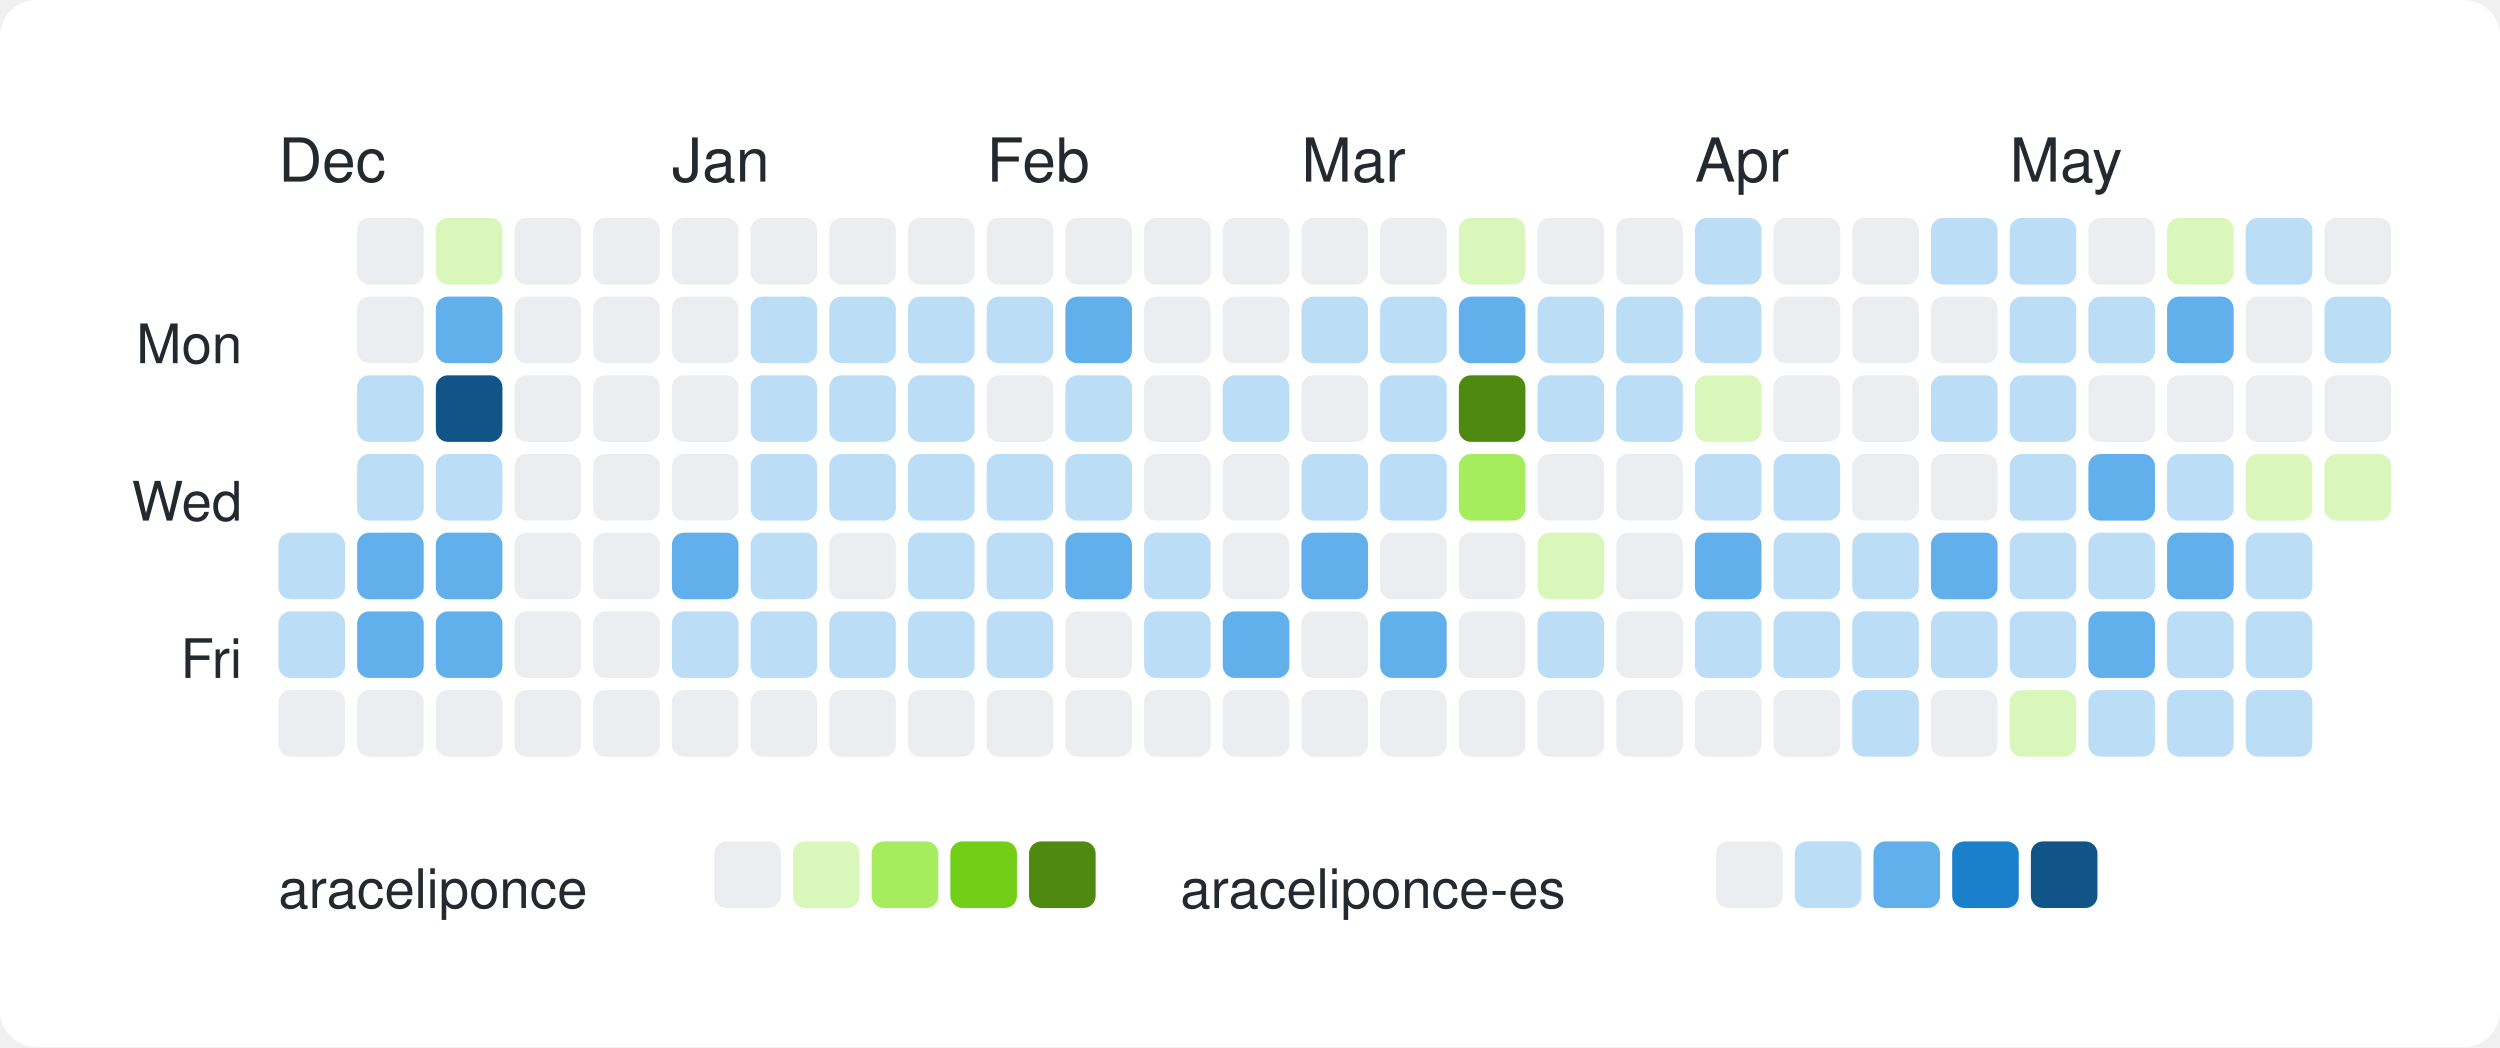
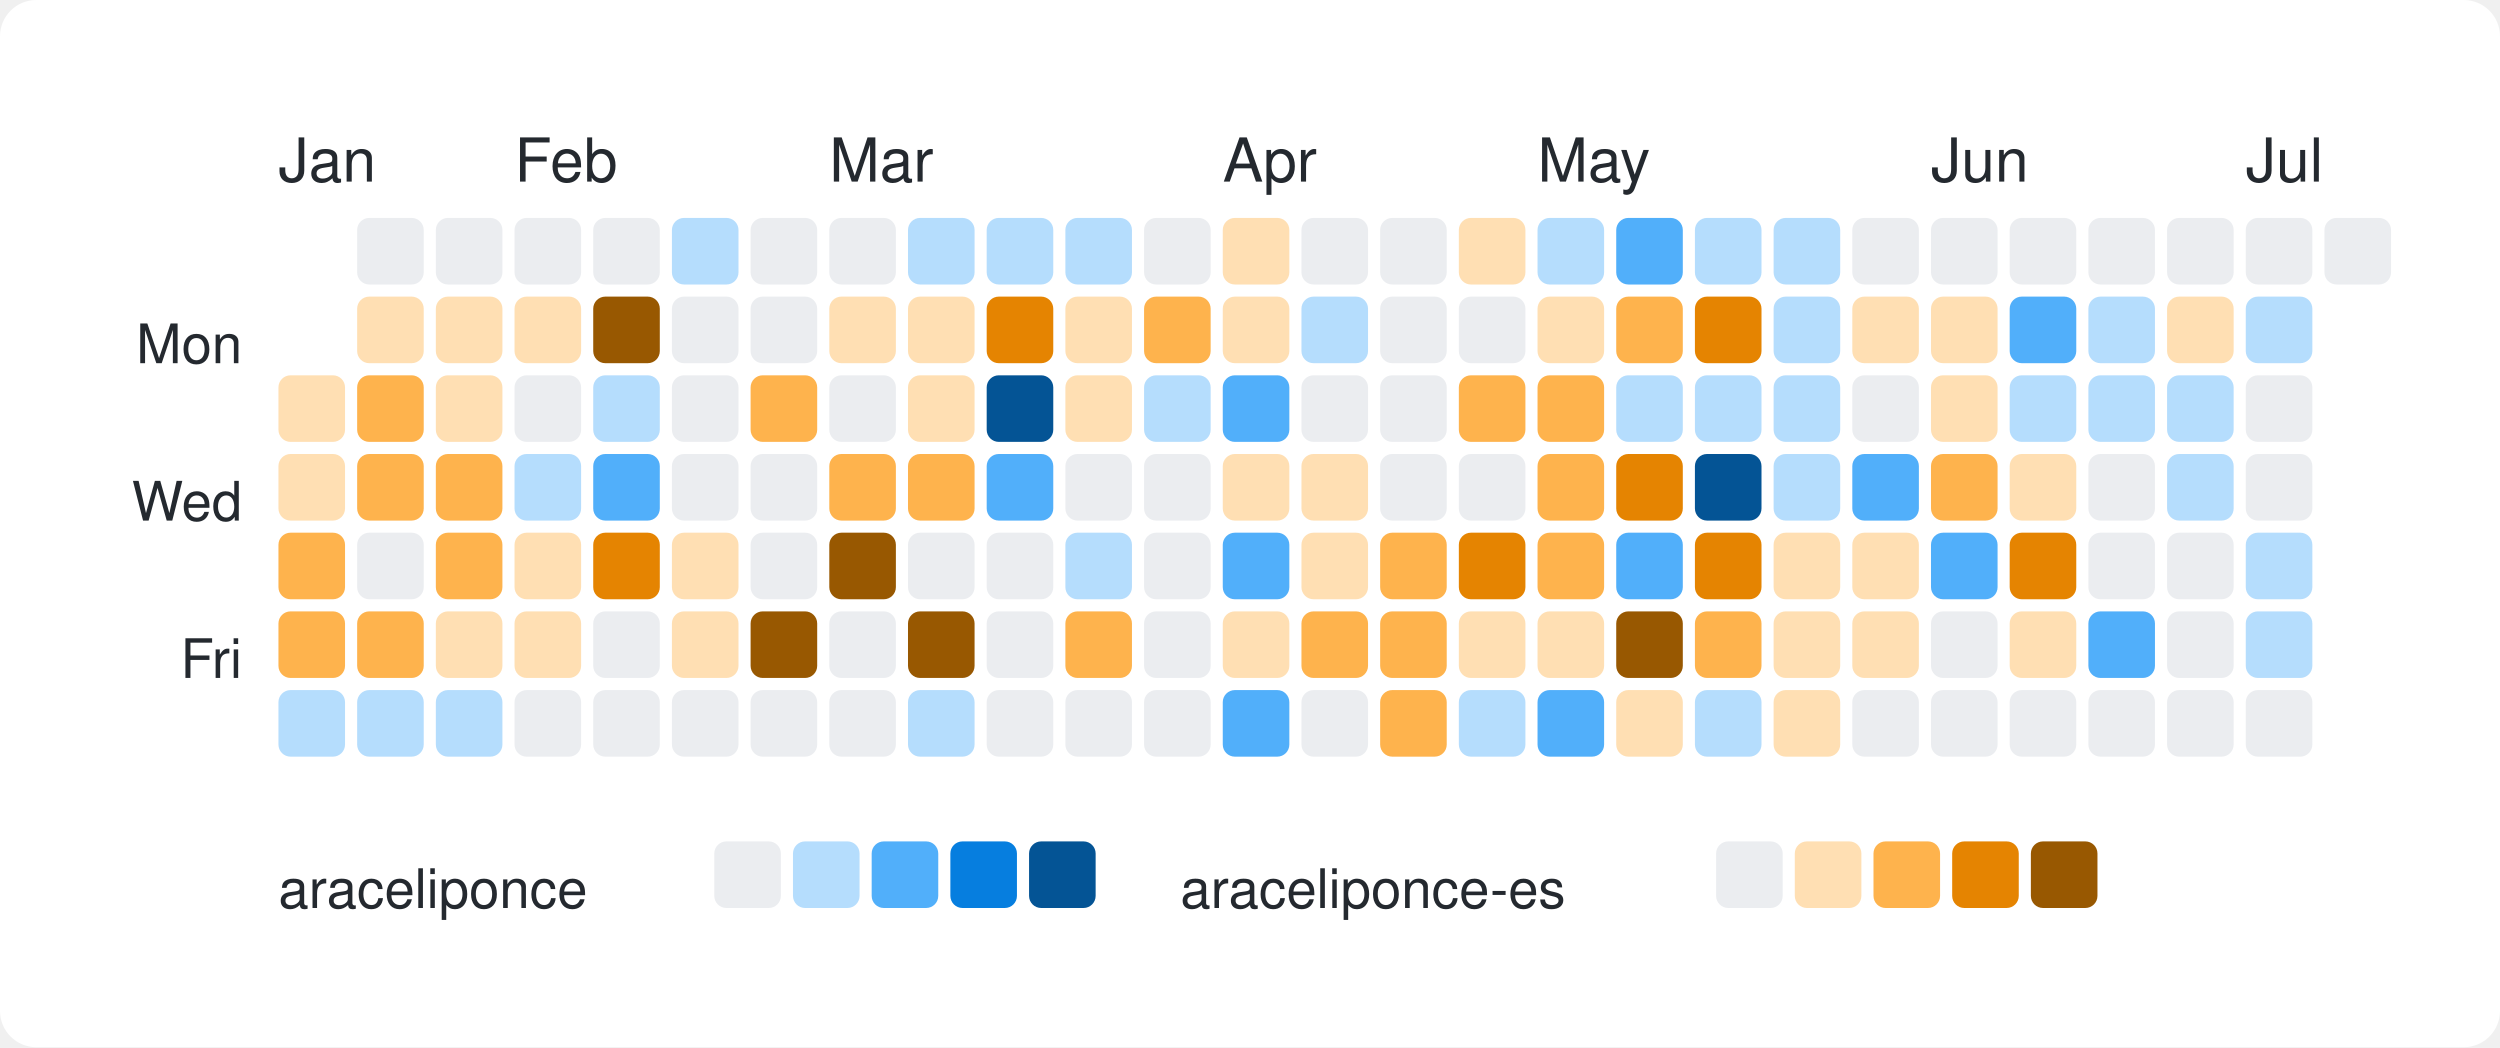
<svg xmlns="http://www.w3.org/2000/svg" width="413" height="173" viewBox="0 0 413 173">
  <rect width="413" height="173" fill="#ffffff" rx="6" ry="6" />
-   <text x="46" y="30" fill="#24292f" font-size="10" font-family="-apple-system,BlinkMacSystemFont,'Segoe UI',Helvetica,Arial,sans-serif">Dec</text>
-   <text x="111" y="30" fill="#24292f" font-size="10" font-family="-apple-system,BlinkMacSystemFont,'Segoe UI',Helvetica,Arial,sans-serif">Jan</text>
-   <text x="163" y="30" fill="#24292f" font-size="10" font-family="-apple-system,BlinkMacSystemFont,'Segoe UI',Helvetica,Arial,sans-serif">Feb</text>
-   <text x="215" y="30" fill="#24292f" font-size="10" font-family="-apple-system,BlinkMacSystemFont,'Segoe UI',Helvetica,Arial,sans-serif">Mar</text>
-   <text x="280" y="30" fill="#24292f" font-size="10" font-family="-apple-system,BlinkMacSystemFont,'Segoe UI',Helvetica,Arial,sans-serif">Apr</text>
-   <text x="332" y="30" fill="#24292f" font-size="10" font-family="-apple-system,BlinkMacSystemFont,'Segoe UI',Helvetica,Arial,sans-serif">May</text>
+   <text x="46" y="30" fill="#24292f" font-size="10" font-family="-apple-system,BlinkMacSystemFont,'Segoe UI',Helvetica,Arial,sans-serif">Jan</text>
+   <text x="85" y="30" fill="#24292f" font-size="10" font-family="-apple-system,BlinkMacSystemFont,'Segoe UI',Helvetica,Arial,sans-serif">Feb</text>
+   <text x="137" y="30" fill="#24292f" font-size="10" font-family="-apple-system,BlinkMacSystemFont,'Segoe UI',Helvetica,Arial,sans-serif">Mar</text>
+   <text x="202" y="30" fill="#24292f" font-size="10" font-family="-apple-system,BlinkMacSystemFont,'Segoe UI',Helvetica,Arial,sans-serif">Apr</text>
+   <text x="254" y="30" fill="#24292f" font-size="10" font-family="-apple-system,BlinkMacSystemFont,'Segoe UI',Helvetica,Arial,sans-serif">May</text>
+   <text x="319" y="30" fill="#24292f" font-size="10" font-family="-apple-system,BlinkMacSystemFont,'Segoe UI',Helvetica,Arial,sans-serif">Jun</text>
+   <text x="371" y="30" fill="#24292f" font-size="10" font-family="-apple-system,BlinkMacSystemFont,'Segoe UI',Helvetica,Arial,sans-serif">Jul</text>
  <text x="40" y="60" text-anchor="end" fill="#24292f" font-size="9" font-family="-apple-system,BlinkMacSystemFont,'Segoe UI',Helvetica,Arial,sans-serif">Mon</text>
  <text x="40" y="86" text-anchor="end" fill="#24292f" font-size="9" font-family="-apple-system,BlinkMacSystemFont,'Segoe UI',Helvetica,Arial,sans-serif">Wed</text>
  <text x="40" y="112" text-anchor="end" fill="#24292f" font-size="9" font-family="-apple-system,BlinkMacSystemFont,'Segoe UI',Helvetica,Arial,sans-serif">Fri</text>
-   <rect x="46" y="88" width="11" height="11" rx="2" ry="2" fill="#bbddf6" data-date="2025-12-04" data-count="3" />
-   <rect x="46" y="101" width="11" height="11" rx="2" ry="2" fill="#bbddf6" data-date="2025-12-05" data-count="6" />
-   <rect x="46" y="114" width="11" height="11" rx="2" ry="2" fill="#ebedf0" data-date="2025-12-06" data-count="0" />
-   <rect x="59" y="36" width="11" height="11" rx="2" ry="2" fill="#ebedf0" data-date="2025-12-07" data-count="0" />
-   <rect x="59" y="49" width="11" height="11" rx="2" ry="2" fill="#ebedf0" data-date="2025-12-08" data-count="0" />
-   <rect x="59" y="62" width="11" height="11" rx="2" ry="2" fill="#bbddf6" data-date="2025-12-09" data-count="4" />
-   <rect x="59" y="75" width="11" height="11" rx="2" ry="2" fill="#bbddf6" data-date="2025-12-10" data-count="6" />
-   <rect x="59" y="88" width="11" height="11" rx="2" ry="2" fill="#61b0eb" data-date="2025-12-11" data-count="7" />
-   <rect x="59" y="101" width="11" height="11" rx="2" ry="2" fill="#61b0eb" data-date="2025-12-12" data-count="8" />
-   <rect x="59" y="114" width="11" height="11" rx="2" ry="2" fill="#ebedf0" data-date="2025-12-13" data-count="0" />
-   <rect x="72" y="36" width="11" height="11" rx="2" ry="2" fill="#d9f7ba" data-date="2025-12-14" data-count="1" />
-   <rect x="72" y="49" width="11" height="11" rx="2" ry="2" fill="#61b0eb" data-date="2025-12-15" data-count="8" />
-   <rect x="72" y="62" width="11" height="11" rx="2" ry="2" fill="#115588" data-date="2025-12-16" data-count="26" />
-   <rect x="72" y="75" width="11" height="11" rx="2" ry="2" fill="#bbddf6" data-date="2025-12-17" data-count="3" />
-   <rect x="72" y="88" width="11" height="11" rx="2" ry="2" fill="#61b0eb" data-date="2025-12-18" data-count="10" />
-   <rect x="72" y="101" width="11" height="11" rx="2" ry="2" fill="#61b0eb" data-date="2025-12-19" data-count="9" />
-   <rect x="72" y="114" width="11" height="11" rx="2" ry="2" fill="#ebedf0" data-date="2025-12-20" data-count="0" />
-   <rect x="85" y="36" width="11" height="11" rx="2" ry="2" fill="#ebedf0" data-date="2025-12-21" data-count="0" />
-   <rect x="85" y="49" width="11" height="11" rx="2" ry="2" fill="#ebedf0" data-date="2025-12-22" data-count="0" />
-   <rect x="85" y="62" width="11" height="11" rx="2" ry="2" fill="#ebedf0" data-date="2025-12-23" data-count="0" />
-   <rect x="85" y="75" width="11" height="11" rx="2" ry="2" fill="#ebedf0" data-date="2025-12-24" data-count="0" />
-   <rect x="85" y="88" width="11" height="11" rx="2" ry="2" fill="#ebedf0" data-date="2025-12-25" data-count="0" />
-   <rect x="85" y="101" width="11" height="11" rx="2" ry="2" fill="#ebedf0" data-date="2025-12-26" data-count="0" />
-   <rect x="85" y="114" width="11" height="11" rx="2" ry="2" fill="#ebedf0" data-date="2025-12-27" data-count="0" />
-   <rect x="98" y="36" width="11" height="11" rx="2" ry="2" fill="#ebedf0" data-date="2025-12-28" data-count="0" />
-   <rect x="98" y="49" width="11" height="11" rx="2" ry="2" fill="#ebedf0" data-date="2025-12-29" data-count="0" />
-   <rect x="98" y="62" width="11" height="11" rx="2" ry="2" fill="#ebedf0" data-date="2025-12-30" data-count="0" />
-   <rect x="98" y="75" width="11" height="11" rx="2" ry="2" fill="#ebedf0" data-date="2025-12-31" data-count="0" />
-   <rect x="98" y="88" width="11" height="11" rx="2" ry="2" fill="#ebedf0" data-date="2026-01-01" data-count="0" />
-   <rect x="98" y="101" width="11" height="11" rx="2" ry="2" fill="#ebedf0" data-date="2026-01-02" data-count="0" />
-   <rect x="98" y="114" width="11" height="11" rx="2" ry="2" fill="#ebedf0" data-date="2026-01-03" data-count="0" />
-   <rect x="111" y="36" width="11" height="11" rx="2" ry="2" fill="#ebedf0" data-date="2026-01-04" data-count="0" />
-   <rect x="111" y="49" width="11" height="11" rx="2" ry="2" fill="#ebedf0" data-date="2026-01-05" data-count="0" />
-   <rect x="111" y="62" width="11" height="11" rx="2" ry="2" fill="#ebedf0" data-date="2026-01-06" data-count="0" />
-   <rect x="111" y="75" width="11" height="11" rx="2" ry="2" fill="#ebedf0" data-date="2026-01-07" data-count="0" />
-   <rect x="111" y="88" width="11" height="11" rx="2" ry="2" fill="#61b0eb" data-date="2026-01-08" data-count="7" />
-   <rect x="111" y="101" width="11" height="11" rx="2" ry="2" fill="#bbddf6" data-date="2026-01-09" data-count="6" />
-   <rect x="111" y="114" width="11" height="11" rx="2" ry="2" fill="#ebedf0" data-date="2026-01-10" data-count="0" />
-   <rect x="124" y="36" width="11" height="11" rx="2" ry="2" fill="#ebedf0" data-date="2026-01-11" data-count="0" />
-   <rect x="124" y="49" width="11" height="11" rx="2" ry="2" fill="#bbddf6" data-date="2026-01-12" data-count="1" />
-   <rect x="124" y="62" width="11" height="11" rx="2" ry="2" fill="#bbddf6" data-date="2026-01-13" data-count="3" />
-   <rect x="124" y="75" width="11" height="11" rx="2" ry="2" fill="#bbddf6" data-date="2026-01-14" data-count="3" />
-   <rect x="124" y="88" width="11" height="11" rx="2" ry="2" fill="#bbddf6" data-date="2026-01-15" data-count="6" />
-   <rect x="124" y="101" width="11" height="11" rx="2" ry="2" fill="#bbddf6" data-date="2026-01-16" data-count="6" />
-   <rect x="124" y="114" width="11" height="11" rx="2" ry="2" fill="#ebedf0" data-date="2026-01-17" data-count="0" />
-   <rect x="137" y="36" width="11" height="11" rx="2" ry="2" fill="#ebedf0" data-date="2026-01-18" data-count="0" />
-   <rect x="137" y="49" width="11" height="11" rx="2" ry="2" fill="#bbddf6" data-date="2026-01-19" data-count="3" />
-   <rect x="137" y="62" width="11" height="11" rx="2" ry="2" fill="#bbddf6" data-date="2026-01-20" data-count="6" />
-   <rect x="137" y="75" width="11" height="11" rx="2" ry="2" fill="#bbddf6" data-date="2026-01-21" data-count="6" />
-   <rect x="137" y="88" width="11" height="11" rx="2" ry="2" fill="#ebedf0" data-date="2026-01-22" data-count="0" />
-   <rect x="137" y="101" width="11" height="11" rx="2" ry="2" fill="#bbddf6" data-date="2026-01-23" data-count="6" />
-   <rect x="137" y="114" width="11" height="11" rx="2" ry="2" fill="#ebedf0" data-date="2026-01-24" data-count="0" />
-   <rect x="150" y="36" width="11" height="11" rx="2" ry="2" fill="#ebedf0" data-date="2026-01-25" data-count="0" />
-   <rect x="150" y="49" width="11" height="11" rx="2" ry="2" fill="#bbddf6" data-date="2026-01-26" data-count="3" />
-   <rect x="150" y="62" width="11" height="11" rx="2" ry="2" fill="#bbddf6" data-date="2026-01-27" data-count="3" />
-   <rect x="150" y="75" width="11" height="11" rx="2" ry="2" fill="#bbddf6" data-date="2026-01-28" data-count="4" />
-   <rect x="150" y="88" width="11" height="11" rx="2" ry="2" fill="#bbddf6" data-date="2026-01-29" data-count="6" />
-   <rect x="150" y="101" width="11" height="11" rx="2" ry="2" fill="#bbddf6" data-date="2026-01-30" data-count="2" />
-   <rect x="150" y="114" width="11" height="11" rx="2" ry="2" fill="#ebedf0" data-date="2026-01-31" data-count="0" />
-   <rect x="163" y="36" width="11" height="11" rx="2" ry="2" fill="#ebedf0" data-date="2026-02-01" data-count="0" />
-   <rect x="163" y="49" width="11" height="11" rx="2" ry="2" fill="#bbddf6" data-date="2026-02-02" data-count="1" />
-   <rect x="163" y="62" width="11" height="11" rx="2" ry="2" fill="#ebedf0" data-date="2026-02-03" data-count="0" />
-   <rect x="163" y="75" width="11" height="11" rx="2" ry="2" fill="#bbddf6" data-date="2026-02-04" data-count="1" />
-   <rect x="163" y="88" width="11" height="11" rx="2" ry="2" fill="#bbddf6" data-date="2026-02-05" data-count="3" />
-   <rect x="163" y="101" width="11" height="11" rx="2" ry="2" fill="#bbddf6" data-date="2026-02-06" data-count="3" />
-   <rect x="163" y="114" width="11" height="11" rx="2" ry="2" fill="#ebedf0" data-date="2026-02-07" data-count="0" />
-   <rect x="176" y="36" width="11" height="11" rx="2" ry="2" fill="#ebedf0" data-date="2026-02-08" data-count="0" />
-   <rect x="176" y="49" width="11" height="11" rx="2" ry="2" fill="#61b0eb" data-date="2026-02-09" data-count="12" />
-   <rect x="176" y="62" width="11" height="11" rx="2" ry="2" fill="#bbddf6" data-date="2026-02-10" data-count="4" />
-   <rect x="176" y="75" width="11" height="11" rx="2" ry="2" fill="#bbddf6" data-date="2026-02-11" data-count="2" />
-   <rect x="176" y="88" width="11" height="11" rx="2" ry="2" fill="#61b0eb" data-date="2026-02-12" data-count="8" />
-   <rect x="176" y="101" width="11" height="11" rx="2" ry="2" fill="#ebedf0" data-date="2026-02-13" data-count="0" />
-   <rect x="176" y="114" width="11" height="11" rx="2" ry="2" fill="#ebedf0" data-date="2026-02-14" data-count="0" />
-   <rect x="189" y="36" width="11" height="11" rx="2" ry="2" fill="#ebedf0" data-date="2026-02-15" data-count="0" />
-   <rect x="189" y="49" width="11" height="11" rx="2" ry="2" fill="#ebedf0" data-date="2026-02-16" data-count="0" />
-   <rect x="189" y="62" width="11" height="11" rx="2" ry="2" fill="#ebedf0" data-date="2026-02-17" data-count="0" />
-   <rect x="189" y="75" width="11" height="11" rx="2" ry="2" fill="#ebedf0" data-date="2026-02-18" data-count="0" />
-   <rect x="189" y="88" width="11" height="11" rx="2" ry="2" fill="#bbddf6" data-date="2026-02-19" data-count="3" />
-   <rect x="189" y="101" width="11" height="11" rx="2" ry="2" fill="#bbddf6" data-date="2026-02-20" data-count="3" />
-   <rect x="189" y="114" width="11" height="11" rx="2" ry="2" fill="#ebedf0" data-date="2026-02-21" data-count="0" />
-   <rect x="202" y="36" width="11" height="11" rx="2" ry="2" fill="#ebedf0" data-date="2026-02-22" data-count="0" />
-   <rect x="202" y="49" width="11" height="11" rx="2" ry="2" fill="#ebedf0" data-date="2026-02-23" data-count="0" />
-   <rect x="202" y="62" width="11" height="11" rx="2" ry="2" fill="#bbddf6" data-date="2026-02-24" data-count="6" />
-   <rect x="202" y="75" width="11" height="11" rx="2" ry="2" fill="#ebedf0" data-date="2026-02-25" data-count="0" />
-   <rect x="202" y="88" width="11" height="11" rx="2" ry="2" fill="#ebedf0" data-date="2026-02-26" data-count="0" />
-   <rect x="202" y="101" width="11" height="11" rx="2" ry="2" fill="#61b0eb" data-date="2026-02-27" data-count="12" />
-   <rect x="202" y="114" width="11" height="11" rx="2" ry="2" fill="#ebedf0" data-date="2026-02-28" data-count="0" />
-   <rect x="215" y="36" width="11" height="11" rx="2" ry="2" fill="#ebedf0" data-date="2026-03-01" data-count="0" />
-   <rect x="215" y="49" width="11" height="11" rx="2" ry="2" fill="#bbddf6" data-date="2026-03-02" data-count="3" />
-   <rect x="215" y="62" width="11" height="11" rx="2" ry="2" fill="#ebedf0" data-date="2026-03-03" data-count="0" />
-   <rect x="215" y="75" width="11" height="11" rx="2" ry="2" fill="#bbddf6" data-date="2026-03-04" data-count="6" />
-   <rect x="215" y="88" width="11" height="11" rx="2" ry="2" fill="#61b0eb" data-date="2026-03-05" data-count="14" />
-   <rect x="215" y="101" width="11" height="11" rx="2" ry="2" fill="#ebedf0" data-date="2026-03-06" data-count="0" />
-   <rect x="215" y="114" width="11" height="11" rx="2" ry="2" fill="#ebedf0" data-date="2026-03-07" data-count="0" />
-   <rect x="228" y="36" width="11" height="11" rx="2" ry="2" fill="#ebedf0" data-date="2026-03-08" data-count="0" />
-   <rect x="228" y="49" width="11" height="11" rx="2" ry="2" fill="#bbddf6" data-date="2026-03-09" data-count="2" />
-   <rect x="228" y="62" width="11" height="11" rx="2" ry="2" fill="#bbddf6" data-date="2026-03-10" data-count="3" />
-   <rect x="228" y="75" width="11" height="11" rx="2" ry="2" fill="#bbddf6" data-date="2026-03-11" data-count="4" />
-   <rect x="228" y="88" width="11" height="11" rx="2" ry="2" fill="#ebedf0" data-date="2026-03-12" data-count="0" />
-   <rect x="228" y="101" width="11" height="11" rx="2" ry="2" fill="#61b0eb" data-date="2026-03-13" data-count="10" />
-   <rect x="228" y="114" width="11" height="11" rx="2" ry="2" fill="#ebedf0" data-date="2026-03-14" data-count="0" />
-   <rect x="241" y="36" width="11" height="11" rx="2" ry="2" fill="#d9f7ba" data-date="2026-03-15" data-count="1" />
-   <rect x="241" y="49" width="11" height="11" rx="2" ry="2" fill="#61b0eb" data-date="2026-03-16" data-count="7" />
-   <rect x="241" y="62" width="11" height="11" rx="2" ry="2" fill="#4d8a0f" data-date="2026-03-17" data-count="24" />
-   <rect x="241" y="75" width="11" height="11" rx="2" ry="2" fill="#a6ed5e" data-date="2026-03-18" data-count="13" />
-   <rect x="241" y="88" width="11" height="11" rx="2" ry="2" fill="#ebedf0" data-date="2026-03-19" data-count="0" />
-   <rect x="241" y="101" width="11" height="11" rx="2" ry="2" fill="#ebedf0" data-date="2026-03-20" data-count="0" />
-   <rect x="241" y="114" width="11" height="11" rx="2" ry="2" fill="#ebedf0" data-date="2026-03-21" data-count="0" />
-   <rect x="254" y="36" width="11" height="11" rx="2" ry="2" fill="#ebedf0" data-date="2026-03-22" data-count="0" />
-   <rect x="254" y="49" width="11" height="11" rx="2" ry="2" fill="#bbddf6" data-date="2026-03-23" data-count="3" />
-   <rect x="254" y="62" width="11" height="11" rx="2" ry="2" fill="#bbddf6" data-date="2026-03-24" data-count="3" />
-   <rect x="254" y="75" width="11" height="11" rx="2" ry="2" fill="#ebedf0" data-date="2026-03-25" data-count="0" />
-   <rect x="254" y="88" width="11" height="11" rx="2" ry="2" fill="#d9f7ba" data-date="2026-03-26" data-count="3" />
-   <rect x="254" y="101" width="11" height="11" rx="2" ry="2" fill="#bbddf6" data-date="2026-03-27" data-count="4" />
-   <rect x="254" y="114" width="11" height="11" rx="2" ry="2" fill="#ebedf0" data-date="2026-03-28" data-count="0" />
-   <rect x="267" y="36" width="11" height="11" rx="2" ry="2" fill="#ebedf0" data-date="2026-03-29" data-count="0" />
-   <rect x="267" y="49" width="11" height="11" rx="2" ry="2" fill="#bbddf6" data-date="2026-03-30" data-count="6" />
-   <rect x="267" y="62" width="11" height="11" rx="2" ry="2" fill="#bbddf6" data-date="2026-03-31" data-count="1" />
-   <rect x="267" y="75" width="11" height="11" rx="2" ry="2" fill="#ebedf0" data-date="2026-04-01" data-count="0" />
-   <rect x="267" y="88" width="11" height="11" rx="2" ry="2" fill="#ebedf0" data-date="2026-04-02" data-count="0" />
-   <rect x="267" y="101" width="11" height="11" rx="2" ry="2" fill="#ebedf0" data-date="2026-04-03" data-count="0" />
-   <rect x="267" y="114" width="11" height="11" rx="2" ry="2" fill="#ebedf0" data-date="2026-04-04" data-count="0" />
-   <rect x="280" y="36" width="11" height="11" rx="2" ry="2" fill="#bbddf6" data-date="2026-04-05" data-count="1" />
-   <rect x="280" y="49" width="11" height="11" rx="2" ry="2" fill="#bbddf6" data-date="2026-04-06" data-count="1" />
-   <rect x="280" y="62" width="11" height="11" rx="2" ry="2" fill="#d9f7ba" data-date="2026-04-07" data-count="2" />
-   <rect x="280" y="75" width="11" height="11" rx="2" ry="2" fill="#bbddf6" data-date="2026-04-08" data-count="3" />
-   <rect x="280" y="88" width="11" height="11" rx="2" ry="2" fill="#61b0eb" data-date="2026-04-09" data-count="8" />
-   <rect x="280" y="101" width="11" height="11" rx="2" ry="2" fill="#bbddf6" data-date="2026-04-10" data-count="3" />
-   <rect x="280" y="114" width="11" height="11" rx="2" ry="2" fill="#ebedf0" data-date="2026-04-11" data-count="0" />
-   <rect x="293" y="36" width="11" height="11" rx="2" ry="2" fill="#ebedf0" data-date="2026-04-12" data-count="0" />
-   <rect x="293" y="49" width="11" height="11" rx="2" ry="2" fill="#ebedf0" data-date="2026-04-13" data-count="0" />
-   <rect x="293" y="62" width="11" height="11" rx="2" ry="2" fill="#ebedf0" data-date="2026-04-14" data-count="0" />
-   <rect x="293" y="75" width="11" height="11" rx="2" ry="2" fill="#bbddf6" data-date="2026-04-15" data-count="1" />
-   <rect x="293" y="88" width="11" height="11" rx="2" ry="2" fill="#bbddf6" data-date="2026-04-16" data-count="2" />
-   <rect x="293" y="101" width="11" height="11" rx="2" ry="2" fill="#bbddf6" data-date="2026-04-17" data-count="6" />
-   <rect x="293" y="114" width="11" height="11" rx="2" ry="2" fill="#ebedf0" data-date="2026-04-18" data-count="0" />
-   <rect x="306" y="36" width="11" height="11" rx="2" ry="2" fill="#ebedf0" data-date="2026-04-19" data-count="0" />
-   <rect x="306" y="49" width="11" height="11" rx="2" ry="2" fill="#ebedf0" data-date="2026-04-20" data-count="0" />
-   <rect x="306" y="62" width="11" height="11" rx="2" ry="2" fill="#ebedf0" data-date="2026-04-21" data-count="0" />
-   <rect x="306" y="75" width="11" height="11" rx="2" ry="2" fill="#ebedf0" data-date="2026-04-22" data-count="0" />
-   <rect x="306" y="88" width="11" height="11" rx="2" ry="2" fill="#bbddf6" data-date="2026-04-23" data-count="5" />
-   <rect x="306" y="101" width="11" height="11" rx="2" ry="2" fill="#bbddf6" data-date="2026-04-24" data-count="4" />
-   <rect x="306" y="114" width="11" height="11" rx="2" ry="2" fill="#bbddf6" data-date="2026-04-25" data-count="10" />
-   <rect x="319" y="36" width="11" height="11" rx="2" ry="2" fill="#bbddf6" data-date="2026-04-26" data-count="3" />
-   <rect x="319" y="49" width="11" height="11" rx="2" ry="2" fill="#ebedf0" data-date="2026-04-27" data-count="0" />
-   <rect x="319" y="62" width="11" height="11" rx="2" ry="2" fill="#bbddf6" data-date="2026-04-28" data-count="6" />
-   <rect x="319" y="75" width="11" height="11" rx="2" ry="2" fill="#ebedf0" data-date="2026-04-29" data-count="0" />
-   <rect x="319" y="88" width="11" height="11" rx="2" ry="2" fill="#61b0eb" data-date="2026-04-30" data-count="7" />
-   <rect x="319" y="101" width="11" height="11" rx="2" ry="2" fill="#bbddf6" data-date="2026-05-01" data-count="2" />
-   <rect x="319" y="114" width="11" height="11" rx="2" ry="2" fill="#ebedf0" data-date="2026-05-02" data-count="0" />
-   <rect x="332" y="36" width="11" height="11" rx="2" ry="2" fill="#bbddf6" data-date="2026-05-03" data-count="1" />
-   <rect x="332" y="49" width="11" height="11" rx="2" ry="2" fill="#bbddf6" data-date="2026-05-04" data-count="3" />
-   <rect x="332" y="62" width="11" height="11" rx="2" ry="2" fill="#bbddf6" data-date="2026-05-05" data-count="5" />
-   <rect x="332" y="75" width="11" height="11" rx="2" ry="2" fill="#bbddf6" data-date="2026-05-06" data-count="6" />
-   <rect x="332" y="88" width="11" height="11" rx="2" ry="2" fill="#bbddf6" data-date="2026-05-07" data-count="4" />
-   <rect x="332" y="101" width="11" height="11" rx="2" ry="2" fill="#bbddf6" data-date="2026-05-08" data-count="3" />
-   <rect x="332" y="114" width="11" height="11" rx="2" ry="2" fill="#d9f7ba" data-date="2026-05-09" data-count="3" />
-   <rect x="345" y="36" width="11" height="11" rx="2" ry="2" fill="#ebedf0" data-date="2026-05-10" data-count="0" />
-   <rect x="345" y="49" width="11" height="11" rx="2" ry="2" fill="#bbddf6" data-date="2026-05-11" data-count="4" />
-   <rect x="345" y="62" width="11" height="11" rx="2" ry="2" fill="#ebedf0" data-date="2026-05-12" data-count="0" />
-   <rect x="345" y="75" width="11" height="11" rx="2" ry="2" fill="#61b0eb" data-date="2026-05-13" data-count="9" />
-   <rect x="345" y="88" width="11" height="11" rx="2" ry="2" fill="#bbddf6" data-date="2026-05-14" data-count="1" />
-   <rect x="345" y="101" width="11" height="11" rx="2" ry="2" fill="#61b0eb" data-date="2026-05-15" data-count="12" />
-   <rect x="345" y="114" width="11" height="11" rx="2" ry="2" fill="#bbddf6" data-date="2026-05-16" data-count="1" />
-   <rect x="358" y="36" width="11" height="11" rx="2" ry="2" fill="#d9f7ba" data-date="2026-05-17" data-count="2" />
-   <rect x="358" y="49" width="11" height="11" rx="2" ry="2" fill="#61b0eb" data-date="2026-05-18" data-count="9" />
-   <rect x="358" y="62" width="11" height="11" rx="2" ry="2" fill="#ebedf0" data-date="2026-05-19" data-count="0" />
-   <rect x="358" y="75" width="11" height="11" rx="2" ry="2" fill="#bbddf6" data-date="2026-05-20" data-count="3" />
-   <rect x="358" y="88" width="11" height="11" rx="2" ry="2" fill="#61b0eb" data-date="2026-05-21" data-count="8" />
-   <rect x="358" y="101" width="11" height="11" rx="2" ry="2" fill="#bbddf6" data-date="2026-05-22" data-count="5" />
-   <rect x="358" y="114" width="11" height="11" rx="2" ry="2" fill="#bbddf6" data-date="2026-05-23" data-count="1" />
-   <rect x="371" y="36" width="11" height="11" rx="2" ry="2" fill="#bbddf6" data-date="2026-05-24" data-count="2" />
-   <rect x="371" y="49" width="11" height="11" rx="2" ry="2" fill="#ebedf0" data-date="2026-05-25" data-count="0" />
-   <rect x="371" y="62" width="11" height="11" rx="2" ry="2" fill="#ebedf0" data-date="2026-05-26" data-count="0" />
-   <rect x="371" y="75" width="11" height="11" rx="2" ry="2" fill="#d9f7ba" data-date="2026-05-27" data-count="3" />
-   <rect x="371" y="88" width="11" height="11" rx="2" ry="2" fill="#bbddf6" data-date="2026-05-28" data-count="2" />
-   <rect x="371" y="101" width="11" height="11" rx="2" ry="2" fill="#bbddf6" data-date="2026-05-29" data-count="1" />
-   <rect x="371" y="114" width="11" height="11" rx="2" ry="2" fill="#bbddf6" data-date="2026-05-30" data-count="3" />
-   <rect x="384" y="36" width="11" height="11" rx="2" ry="2" fill="#ebedf0" data-date="2026-05-31" data-count="0" />
-   <rect x="384" y="49" width="11" height="11" rx="2" ry="2" fill="#bbddf6" data-date="2026-06-01" data-count="3" />
-   <rect x="384" y="62" width="11" height="11" rx="2" ry="2" fill="#ebedf0" data-date="2026-06-02" data-count="0" />
-   <rect x="384" y="75" width="11" height="11" rx="2" ry="2" fill="#d9f7ba" data-date="2026-06-03" data-count="3" />
+   <rect x="46" y="62" width="11" height="11" rx="2" ry="2" fill="#ffdfb3" data-date="2026-01-13" data-count="3" />
+   <rect x="46" y="75" width="11" height="11" rx="2" ry="2" fill="#ffdfb3" data-date="2026-01-14" data-count="3" />
+   <rect x="46" y="88" width="11" height="11" rx="2" ry="2" fill="#feb34d" data-date="2026-01-15" data-count="7" />
+   <rect x="46" y="101" width="11" height="11" rx="2" ry="2" fill="#feb34d" data-date="2026-01-16" data-count="6" />
+   <rect x="46" y="114" width="11" height="11" rx="2" ry="2" fill="#b5ddfd" data-date="2026-01-17" data-count="1" />
+   <rect x="59" y="36" width="11" height="11" rx="2" ry="2" fill="#ebedf0" data-date="2026-01-18" data-count="0" />
+   <rect x="59" y="49" width="11" height="11" rx="2" ry="2" fill="#ffdfb3" data-date="2026-01-19" data-count="3" />
+   <rect x="59" y="62" width="11" height="11" rx="2" ry="2" fill="#feb34d" data-date="2026-01-20" data-count="6" />
+   <rect x="59" y="75" width="11" height="11" rx="2" ry="2" fill="#feb34d" data-date="2026-01-21" data-count="6" />
+   <rect x="59" y="88" width="11" height="11" rx="2" ry="2" fill="#ebedf0" data-date="2026-01-22" data-count="0" />
+   <rect x="59" y="101" width="11" height="11" rx="2" ry="2" fill="#feb34d" data-date="2026-01-23" data-count="6" />
+   <rect x="59" y="114" width="11" height="11" rx="2" ry="2" fill="#b5ddfd" data-date="2026-01-24" data-count="1" />
+   <rect x="72" y="36" width="11" height="11" rx="2" ry="2" fill="#ebedf0" data-date="2026-01-25" data-count="0" />
+   <rect x="72" y="49" width="11" height="11" rx="2" ry="2" fill="#ffdfb3" data-date="2026-01-26" data-count="3" />
+   <rect x="72" y="62" width="11" height="11" rx="2" ry="2" fill="#ffdfb3" data-date="2026-01-27" data-count="3" />
+   <rect x="72" y="75" width="11" height="11" rx="2" ry="2" fill="#feb34d" data-date="2026-01-28" data-count="4" />
+   <rect x="72" y="88" width="11" height="11" rx="2" ry="2" fill="#feb34d" data-date="2026-01-29" data-count="6" />
+   <rect x="72" y="101" width="11" height="11" rx="2" ry="2" fill="#ffdfb3" data-date="2026-01-30" data-count="2" />
+   <rect x="72" y="114" width="11" height="11" rx="2" ry="2" fill="#b5ddfd" data-date="2026-01-31" data-count="4" />
+   <rect x="85" y="36" width="11" height="11" rx="2" ry="2" fill="#ebedf0" data-date="2026-02-01" data-count="0" />
+   <rect x="85" y="49" width="11" height="11" rx="2" ry="2" fill="#ffdfb3" data-date="2026-02-02" data-count="1" />
+   <rect x="85" y="62" width="11" height="11" rx="2" ry="2" fill="#ebedf0" data-date="2026-02-03" data-count="0" />
+   <rect x="85" y="75" width="11" height="11" rx="2" ry="2" fill="#b5ddfd" data-date="2026-02-04" data-count="2" />
+   <rect x="85" y="88" width="11" height="11" rx="2" ry="2" fill="#ffdfb3" data-date="2026-02-05" data-count="3" />
+   <rect x="85" y="101" width="11" height="11" rx="2" ry="2" fill="#ffdfb3" data-date="2026-02-06" data-count="3" />
+   <rect x="85" y="114" width="11" height="11" rx="2" ry="2" fill="#ebedf0" data-date="2026-02-07" data-count="0" />
+   <rect x="98" y="36" width="11" height="11" rx="2" ry="2" fill="#ebedf0" data-date="2026-02-08" data-count="0" />
+   <rect x="98" y="49" width="11" height="11" rx="2" ry="2" fill="#985801" data-date="2026-02-09" data-count="12" />
+   <rect x="98" y="62" width="11" height="11" rx="2" ry="2" fill="#b5ddfd" data-date="2026-02-10" data-count="7" />
+   <rect x="98" y="75" width="11" height="11" rx="2" ry="2" fill="#51affa" data-date="2026-02-11" data-count="8" />
+   <rect x="98" y="88" width="11" height="11" rx="2" ry="2" fill="#e58401" data-date="2026-02-12" data-count="11" />
+   <rect x="98" y="101" width="11" height="11" rx="2" ry="2" fill="#ebedf0" data-date="2026-02-13" data-count="0" />
+   <rect x="98" y="114" width="11" height="11" rx="2" ry="2" fill="#ebedf0" data-date="2026-02-14" data-count="0" />
+   <rect x="111" y="36" width="11" height="11" rx="2" ry="2" fill="#b5ddfd" data-date="2026-02-15" data-count="3" />
+   <rect x="111" y="49" width="11" height="11" rx="2" ry="2" fill="#ebedf0" data-date="2026-02-16" data-count="0" />
+   <rect x="111" y="62" width="11" height="11" rx="2" ry="2" fill="#ebedf0" data-date="2026-02-17" data-count="0" />
+   <rect x="111" y="75" width="11" height="11" rx="2" ry="2" fill="#ebedf0" data-date="2026-02-18" data-count="0" />
+   <rect x="111" y="88" width="11" height="11" rx="2" ry="2" fill="#ffdfb3" data-date="2026-02-19" data-count="3" />
+   <rect x="111" y="101" width="11" height="11" rx="2" ry="2" fill="#ffdfb3" data-date="2026-02-20" data-count="3" />
+   <rect x="111" y="114" width="11" height="11" rx="2" ry="2" fill="#ebedf0" data-date="2026-02-21" data-count="0" />
+   <rect x="124" y="36" width="11" height="11" rx="2" ry="2" fill="#ebedf0" data-date="2026-02-22" data-count="0" />
+   <rect x="124" y="49" width="11" height="11" rx="2" ry="2" fill="#ebedf0" data-date="2026-02-23" data-count="0" />
+   <rect x="124" y="62" width="11" height="11" rx="2" ry="2" fill="#feb34d" data-date="2026-02-24" data-count="6" />
+   <rect x="124" y="75" width="11" height="11" rx="2" ry="2" fill="#ebedf0" data-date="2026-02-25" data-count="0" />
+   <rect x="124" y="88" width="11" height="11" rx="2" ry="2" fill="#ebedf0" data-date="2026-02-26" data-count="0" />
+   <rect x="124" y="101" width="11" height="11" rx="2" ry="2" fill="#985801" data-date="2026-02-27" data-count="12" />
+   <rect x="124" y="114" width="11" height="11" rx="2" ry="2" fill="#ebedf0" data-date="2026-02-28" data-count="0" />
+   <rect x="137" y="36" width="11" height="11" rx="2" ry="2" fill="#ebedf0" data-date="2026-03-01" data-count="0" />
+   <rect x="137" y="49" width="11" height="11" rx="2" ry="2" fill="#ffdfb3" data-date="2026-03-02" data-count="3" />
+   <rect x="137" y="62" width="11" height="11" rx="2" ry="2" fill="#ebedf0" data-date="2026-03-03" data-count="0" />
+   <rect x="137" y="75" width="11" height="11" rx="2" ry="2" fill="#feb34d" data-date="2026-03-04" data-count="6" />
+   <rect x="137" y="88" width="11" height="11" rx="2" ry="2" fill="#985801" data-date="2026-03-05" data-count="17" />
+   <rect x="137" y="101" width="11" height="11" rx="2" ry="2" fill="#ebedf0" data-date="2026-03-06" data-count="0" />
+   <rect x="137" y="114" width="11" height="11" rx="2" ry="2" fill="#ebedf0" data-date="2026-03-07" data-count="0" />
+   <rect x="150" y="36" width="11" height="11" rx="2" ry="2" fill="#b5ddfd" data-date="2026-03-08" data-count="3" />
+   <rect x="150" y="49" width="11" height="11" rx="2" ry="2" fill="#ffdfb3" data-date="2026-03-09" data-count="3" />
+   <rect x="150" y="62" width="11" height="11" rx="2" ry="2" fill="#ffdfb3" data-date="2026-03-10" data-count="5" />
+   <rect x="150" y="75" width="11" height="11" rx="2" ry="2" fill="#feb34d" data-date="2026-03-11" data-count="4" />
+   <rect x="150" y="88" width="11" height="11" rx="2" ry="2" fill="#ebedf0" data-date="2026-03-12" data-count="0" />
+   <rect x="150" y="101" width="11" height="11" rx="2" ry="2" fill="#985801" data-date="2026-03-13" data-count="10" />
+   <rect x="150" y="114" width="11" height="11" rx="2" ry="2" fill="#b5ddfd" data-date="2026-03-14" data-count="3" />
+   <rect x="163" y="36" width="11" height="11" rx="2" ry="2" fill="#b5ddfd" data-date="2026-03-15" data-count="4" />
+   <rect x="163" y="49" width="11" height="11" rx="2" ry="2" fill="#e58401" data-date="2026-03-16" data-count="10" />
+   <rect x="163" y="62" width="11" height="11" rx="2" ry="2" fill="#045495" data-date="2026-03-17" data-count="25" />
+   <rect x="163" y="75" width="11" height="11" rx="2" ry="2" fill="#51affa" data-date="2026-03-18" data-count="13" />
+   <rect x="163" y="88" width="11" height="11" rx="2" ry="2" fill="#ebedf0" data-date="2026-03-19" data-count="0" />
+   <rect x="163" y="101" width="11" height="11" rx="2" ry="2" fill="#ebedf0" data-date="2026-03-20" data-count="0" />
+   <rect x="163" y="114" width="11" height="11" rx="2" ry="2" fill="#ebedf0" data-date="2026-03-21" data-count="0" />
+   <rect x="176" y="36" width="11" height="11" rx="2" ry="2" fill="#b5ddfd" data-date="2026-03-22" data-count="3" />
+   <rect x="176" y="49" width="11" height="11" rx="2" ry="2" fill="#ffdfb3" data-date="2026-03-23" data-count="3" />
+   <rect x="176" y="62" width="11" height="11" rx="2" ry="2" fill="#ffdfb3" data-date="2026-03-24" data-count="3" />
+   <rect x="176" y="75" width="11" height="11" rx="2" ry="2" fill="#ebedf0" data-date="2026-03-25" data-count="0" />
+   <rect x="176" y="88" width="11" height="11" rx="2" ry="2" fill="#b5ddfd" data-date="2026-03-26" data-count="3" />
+   <rect x="176" y="101" width="11" height="11" rx="2" ry="2" fill="#feb34d" data-date="2026-03-27" data-count="4" />
+   <rect x="176" y="114" width="11" height="11" rx="2" ry="2" fill="#ebedf0" data-date="2026-03-28" data-count="0" />
+   <rect x="189" y="36" width="11" height="11" rx="2" ry="2" fill="#ebedf0" data-date="2026-03-29" data-count="0" />
+   <rect x="189" y="49" width="11" height="11" rx="2" ry="2" fill="#feb34d" data-date="2026-03-30" data-count="10" />
+   <rect x="189" y="62" width="11" height="11" rx="2" ry="2" fill="#b5ddfd" data-date="2026-03-31" data-count="3" />
+   <rect x="189" y="75" width="11" height="11" rx="2" ry="2" fill="#ebedf0" data-date="2026-04-01" data-count="0" />
+   <rect x="189" y="88" width="11" height="11" rx="2" ry="2" fill="#ebedf0" data-date="2026-04-02" data-count="0" />
+   <rect x="189" y="101" width="11" height="11" rx="2" ry="2" fill="#ebedf0" data-date="2026-04-03" data-count="0" />
+   <rect x="189" y="114" width="11" height="11" rx="2" ry="2" fill="#ebedf0" data-date="2026-04-04" data-count="0" />
+   <rect x="202" y="36" width="11" height="11" rx="2" ry="2" fill="#ffdfb3" data-date="2026-04-05" data-count="1" />
+   <rect x="202" y="49" width="11" height="11" rx="2" ry="2" fill="#ffdfb3" data-date="2026-04-06" data-count="1" />
+   <rect x="202" y="62" width="11" height="11" rx="2" ry="2" fill="#51affa" data-date="2026-04-07" data-count="8" />
+   <rect x="202" y="75" width="11" height="11" rx="2" ry="2" fill="#ffdfb3" data-date="2026-04-08" data-count="5" />
+   <rect x="202" y="88" width="11" height="11" rx="2" ry="2" fill="#51affa" data-date="2026-04-09" data-count="14" />
+   <rect x="202" y="101" width="11" height="11" rx="2" ry="2" fill="#ffdfb3" data-date="2026-04-10" data-count="3" />
+   <rect x="202" y="114" width="11" height="11" rx="2" ry="2" fill="#51affa" data-date="2026-04-11" data-count="7" />
+   <rect x="215" y="36" width="11" height="11" rx="2" ry="2" fill="#ebedf0" data-date="2026-04-12" data-count="0" />
+   <rect x="215" y="49" width="11" height="11" rx="2" ry="2" fill="#b5ddfd" data-date="2026-04-13" data-count="4" />
+   <rect x="215" y="62" width="11" height="11" rx="2" ry="2" fill="#ebedf0" data-date="2026-04-14" data-count="0" />
+   <rect x="215" y="75" width="11" height="11" rx="2" ry="2" fill="#ffdfb3" data-date="2026-04-15" data-count="1" />
+   <rect x="215" y="88" width="11" height="11" rx="2" ry="2" fill="#ffdfb3" data-date="2026-04-16" data-count="2" />
+   <rect x="215" y="101" width="11" height="11" rx="2" ry="2" fill="#feb34d" data-date="2026-04-17" data-count="6" />
+   <rect x="215" y="114" width="11" height="11" rx="2" ry="2" fill="#ebedf0" data-date="2026-04-18" data-count="0" />
+   <rect x="228" y="36" width="11" height="11" rx="2" ry="2" fill="#ebedf0" data-date="2026-04-19" data-count="0" />
+   <rect x="228" y="49" width="11" height="11" rx="2" ry="2" fill="#ebedf0" data-date="2026-04-20" data-count="0" />
+   <rect x="228" y="62" width="11" height="11" rx="2" ry="2" fill="#ebedf0" data-date="2026-04-21" data-count="0" />
+   <rect x="228" y="75" width="11" height="11" rx="2" ry="2" fill="#ebedf0" data-date="2026-04-22" data-count="0" />
+   <rect x="228" y="88" width="11" height="11" rx="2" ry="2" fill="#feb34d" data-date="2026-04-23" data-count="5" />
+   <rect x="228" y="101" width="11" height="11" rx="2" ry="2" fill="#feb34d" data-date="2026-04-24" data-count="4" />
+   <rect x="228" y="114" width="11" height="11" rx="2" ry="2" fill="#feb34d" data-date="2026-04-25" data-count="10" />
+   <rect x="241" y="36" width="11" height="11" rx="2" ry="2" fill="#ffdfb3" data-date="2026-04-26" data-count="3" />
+   <rect x="241" y="49" width="11" height="11" rx="2" ry="2" fill="#ebedf0" data-date="2026-04-27" data-count="0" />
+   <rect x="241" y="62" width="11" height="11" rx="2" ry="2" fill="#feb34d" data-date="2026-04-28" data-count="6" />
+   <rect x="241" y="75" width="11" height="11" rx="2" ry="2" fill="#ebedf0" data-date="2026-04-29" data-count="0" />
+   <rect x="241" y="88" width="11" height="11" rx="2" ry="2" fill="#e58401" data-date="2026-04-30" data-count="7" />
+   <rect x="241" y="101" width="11" height="11" rx="2" ry="2" fill="#ffdfb3" data-date="2026-05-01" data-count="2" />
+   <rect x="241" y="114" width="11" height="11" rx="2" ry="2" fill="#b5ddfd" data-date="2026-05-02" data-count="1" />
+   <rect x="254" y="36" width="11" height="11" rx="2" ry="2" fill="#b5ddfd" data-date="2026-05-03" data-count="4" />
+   <rect x="254" y="49" width="11" height="11" rx="2" ry="2" fill="#ffdfb3" data-date="2026-05-04" data-count="3" />
+   <rect x="254" y="62" width="11" height="11" rx="2" ry="2" fill="#feb34d" data-date="2026-05-05" data-count="6" />
+   <rect x="254" y="75" width="11" height="11" rx="2" ry="2" fill="#feb34d" data-date="2026-05-06" data-count="6" />
+   <rect x="254" y="88" width="11" height="11" rx="2" ry="2" fill="#feb34d" data-date="2026-05-07" data-count="4" />
+   <rect x="254" y="101" width="11" height="11" rx="2" ry="2" fill="#ffdfb3" data-date="2026-05-08" data-count="3" />
+   <rect x="254" y="114" width="11" height="11" rx="2" ry="2" fill="#51affa" data-date="2026-05-09" data-count="6" />
+   <rect x="267" y="36" width="11" height="11" rx="2" ry="2" fill="#51affa" data-date="2026-05-10" data-count="6" />
+   <rect x="267" y="49" width="11" height="11" rx="2" ry="2" fill="#feb34d" data-date="2026-05-11" data-count="4" />
+   <rect x="267" y="62" width="11" height="11" rx="2" ry="2" fill="#b5ddfd" data-date="2026-05-12" data-count="3" />
+   <rect x="267" y="75" width="11" height="11" rx="2" ry="2" fill="#e58401" data-date="2026-05-13" data-count="15" />
+   <rect x="267" y="88" width="11" height="11" rx="2" ry="2" fill="#51affa" data-date="2026-05-14" data-count="10" />
+   <rect x="267" y="101" width="11" height="11" rx="2" ry="2" fill="#985801" data-date="2026-05-15" data-count="12" />
+   <rect x="267" y="114" width="11" height="11" rx="2" ry="2" fill="#ffdfb3" data-date="2026-05-16" data-count="1" />
+   <rect x="280" y="36" width="11" height="11" rx="2" ry="2" fill="#b5ddfd" data-date="2026-05-17" data-count="2" />
+   <rect x="280" y="49" width="11" height="11" rx="2" ry="2" fill="#e58401" data-date="2026-05-18" data-count="9" />
+   <rect x="280" y="62" width="11" height="11" rx="2" ry="2" fill="#b5ddfd" data-date="2026-05-19" data-count="3" />
+   <rect x="280" y="75" width="11" height="11" rx="2" ry="2" fill="#045495" data-date="2026-05-20" data-count="18" />
+   <rect x="280" y="88" width="11" height="11" rx="2" ry="2" fill="#e58401" data-date="2026-05-21" data-count="13" />
+   <rect x="280" y="101" width="11" height="11" rx="2" ry="2" fill="#feb34d" data-date="2026-05-22" data-count="5" />
+   <rect x="280" y="114" width="11" height="11" rx="2" ry="2" fill="#b5ddfd" data-date="2026-05-23" data-count="4" />
+   <rect x="293" y="36" width="11" height="11" rx="2" ry="2" fill="#b5ddfd" data-date="2026-05-24" data-count="4" />
+   <rect x="293" y="49" width="11" height="11" rx="2" ry="2" fill="#b5ddfd" data-date="2026-05-25" data-count="4" />
+   <rect x="293" y="62" width="11" height="11" rx="2" ry="2" fill="#b5ddfd" data-date="2026-05-26" data-count="4" />
+   <rect x="293" y="75" width="11" height="11" rx="2" ry="2" fill="#b5ddfd" data-date="2026-05-27" data-count="3" />
+   <rect x="293" y="88" width="11" height="11" rx="2" ry="2" fill="#ffdfb3" data-date="2026-05-28" data-count="2" />
+   <rect x="293" y="101" width="11" height="11" rx="2" ry="2" fill="#ffdfb3" data-date="2026-05-29" data-count="1" />
+   <rect x="293" y="114" width="11" height="11" rx="2" ry="2" fill="#ffdfb3" data-date="2026-05-30" data-count="3" />
+   <rect x="306" y="36" width="11" height="11" rx="2" ry="2" fill="#ebedf0" data-date="2026-05-31" data-count="0" />
+   <rect x="306" y="49" width="11" height="11" rx="2" ry="2" fill="#ffdfb3" data-date="2026-06-01" data-count="3" />
+   <rect x="306" y="62" width="11" height="11" rx="2" ry="2" fill="#ebedf0" data-date="2026-06-02" data-count="0" />
+   <rect x="306" y="75" width="11" height="11" rx="2" ry="2" fill="#51affa" data-date="2026-06-03" data-count="11" />
+   <rect x="306" y="88" width="11" height="11" rx="2" ry="2" fill="#ffdfb3" data-date="2026-06-04" data-count="3" />
+   <rect x="306" y="101" width="11" height="11" rx="2" ry="2" fill="#ffdfb3" data-date="2026-06-05" data-count="1" />
+   <rect x="306" y="114" width="11" height="11" rx="2" ry="2" fill="#ebedf0" data-date="2026-06-06" data-count="0" />
+   <rect x="319" y="36" width="11" height="11" rx="2" ry="2" fill="#ebedf0" data-date="2026-06-07" data-count="0" />
+   <rect x="319" y="49" width="11" height="11" rx="2" ry="2" fill="#ffdfb3" data-date="2026-06-08" data-count="3" />
+   <rect x="319" y="62" width="11" height="11" rx="2" ry="2" fill="#ffdfb3" data-date="2026-06-09" data-count="2" />
+   <rect x="319" y="75" width="11" height="11" rx="2" ry="2" fill="#feb34d" data-date="2026-06-10" data-count="5" />
+   <rect x="319" y="88" width="11" height="11" rx="2" ry="2" fill="#51affa" data-date="2026-06-11" data-count="8" />
+   <rect x="319" y="101" width="11" height="11" rx="2" ry="2" fill="#ebedf0" data-date="2026-06-12" data-count="0" />
+   <rect x="319" y="114" width="11" height="11" rx="2" ry="2" fill="#ebedf0" data-date="2026-06-13" data-count="0" />
+   <rect x="332" y="36" width="11" height="11" rx="2" ry="2" fill="#ebedf0" data-date="2026-06-14" data-count="0" />
+   <rect x="332" y="49" width="11" height="11" rx="2" ry="2" fill="#51affa" data-date="2026-06-15" data-count="6" />
+   <rect x="332" y="62" width="11" height="11" rx="2" ry="2" fill="#b5ddfd" data-date="2026-06-16" data-count="1" />
+   <rect x="332" y="75" width="11" height="11" rx="2" ry="2" fill="#ffdfb3" data-date="2026-06-17" data-count="3" />
+   <rect x="332" y="88" width="11" height="11" rx="2" ry="2" fill="#e58401" data-date="2026-06-18" data-count="10" />
+   <rect x="332" y="101" width="11" height="11" rx="2" ry="2" fill="#ffdfb3" data-date="2026-06-19" data-count="1" />
+   <rect x="332" y="114" width="11" height="11" rx="2" ry="2" fill="#ebedf0" data-date="2026-06-20" data-count="0" />
+   <rect x="345" y="36" width="11" height="11" rx="2" ry="2" fill="#ebedf0" data-date="2026-06-21" data-count="0" />
+   <rect x="345" y="49" width="11" height="11" rx="2" ry="2" fill="#b5ddfd" data-date="2026-06-22" data-count="3" />
+   <rect x="345" y="62" width="11" height="11" rx="2" ry="2" fill="#b5ddfd" data-date="2026-06-23" data-count="2" />
+   <rect x="345" y="75" width="11" height="11" rx="2" ry="2" fill="#ebedf0" data-date="2026-06-24" data-count="0" />
+   <rect x="345" y="88" width="11" height="11" rx="2" ry="2" fill="#ebedf0" data-date="2026-06-25" data-count="0" />
+   <rect x="345" y="101" width="11" height="11" rx="2" ry="2" fill="#51affa" data-date="2026-06-26" data-count="6" />
+   <rect x="345" y="114" width="11" height="11" rx="2" ry="2" fill="#ebedf0" data-date="2026-06-27" data-count="0" />
+   <rect x="358" y="36" width="11" height="11" rx="2" ry="2" fill="#ebedf0" data-date="2026-06-28" data-count="0" />
+   <rect x="358" y="49" width="11" height="11" rx="2" ry="2" fill="#ffdfb3" data-date="2026-06-29" data-count="4" />
+   <rect x="358" y="62" width="11" height="11" rx="2" ry="2" fill="#b5ddfd" data-date="2026-06-30" data-count="2" />
+   <rect x="358" y="75" width="11" height="11" rx="2" ry="2" fill="#b5ddfd" data-date="2026-07-01" data-count="1" />
+   <rect x="358" y="88" width="11" height="11" rx="2" ry="2" fill="#ebedf0" data-date="2026-07-02" data-count="0" />
+   <rect x="358" y="101" width="11" height="11" rx="2" ry="2" fill="#ebedf0" data-date="2026-07-03" data-count="0" />
+   <rect x="358" y="114" width="11" height="11" rx="2" ry="2" fill="#ebedf0" data-date="2026-07-04" data-count="0" />
+   <rect x="371" y="36" width="11" height="11" rx="2" ry="2" fill="#ebedf0" data-date="2026-07-05" data-count="0" />
+   <rect x="371" y="49" width="11" height="11" rx="2" ry="2" fill="#b5ddfd" data-date="2026-07-06" data-count="1" />
+   <rect x="371" y="62" width="11" height="11" rx="2" ry="2" fill="#ebedf0" data-date="2026-07-07" data-count="0" />
+   <rect x="371" y="75" width="11" height="11" rx="2" ry="2" fill="#ebedf0" data-date="2026-07-08" data-count="0" />
+   <rect x="371" y="88" width="11" height="11" rx="2" ry="2" fill="#b5ddfd" data-date="2026-07-09" data-count="6" />
+   <rect x="371" y="101" width="11" height="11" rx="2" ry="2" fill="#b5ddfd" data-date="2026-07-10" data-count="2" />
+   <rect x="371" y="114" width="11" height="11" rx="2" ry="2" fill="#ebedf0" data-date="2026-07-11" data-count="0" />
+   <rect x="384" y="36" width="11" height="11" rx="2" ry="2" fill="#ebedf0" data-date="2026-07-12" data-count="0" />
  <text x="46" y="150" fill="#24292f" font-size="9" font-family="-apple-system,BlinkMacSystemFont,'Segoe UI',Helvetica,Arial,sans-serif">araceliponce</text>
  <rect x="118" y="139" width="11" height="11" rx="2" ry="2" fill="#ebedf0" />
-   <rect x="131" y="139" width="11" height="11" rx="2" ry="2" fill="#d9f7ba" />
-   <rect x="144" y="139" width="11" height="11" rx="2" ry="2" fill="#a6ed5e" />
-   <rect x="157" y="139" width="11" height="11" rx="2" ry="2" fill="#73ce17" />
-   <rect x="170" y="139" width="11" height="11" rx="2" ry="2" fill="#4d8a0f" />
+   <rect x="131" y="139" width="11" height="11" rx="2" ry="2" fill="#b5ddfd" />
+   <rect x="144" y="139" width="11" height="11" rx="2" ry="2" fill="#51affa" />
+   <rect x="157" y="139" width="11" height="11" rx="2" ry="2" fill="#067edf" />
+   <rect x="170" y="139" width="11" height="11" rx="2" ry="2" fill="#045495" />
  <text x="195" y="150" fill="#24292f" font-size="9" font-family="-apple-system,BlinkMacSystemFont,'Segoe UI',Helvetica,Arial,sans-serif">araceliponce-es</text>
  <rect x="283.5" y="139" width="11" height="11" rx="2" ry="2" fill="#ebedf0" />
-   <rect x="296.5" y="139" width="11" height="11" rx="2" ry="2" fill="#bbddf6" />
-   <rect x="309.5" y="139" width="11" height="11" rx="2" ry="2" fill="#61b0eb" />
-   <rect x="322.5" y="139" width="11" height="11" rx="2" ry="2" fill="#1a80cc" />
-   <rect x="335.5" y="139" width="11" height="11" rx="2" ry="2" fill="#115588" />
+   <rect x="296.5" y="139" width="11" height="11" rx="2" ry="2" fill="#ffdfb3" />
+   <rect x="309.5" y="139" width="11" height="11" rx="2" ry="2" fill="#feb34d" />
+   <rect x="322.5" y="139" width="11" height="11" rx="2" ry="2" fill="#e58401" />
+   <rect x="335.5" y="139" width="11" height="11" rx="2" ry="2" fill="#985801" />
</svg>
